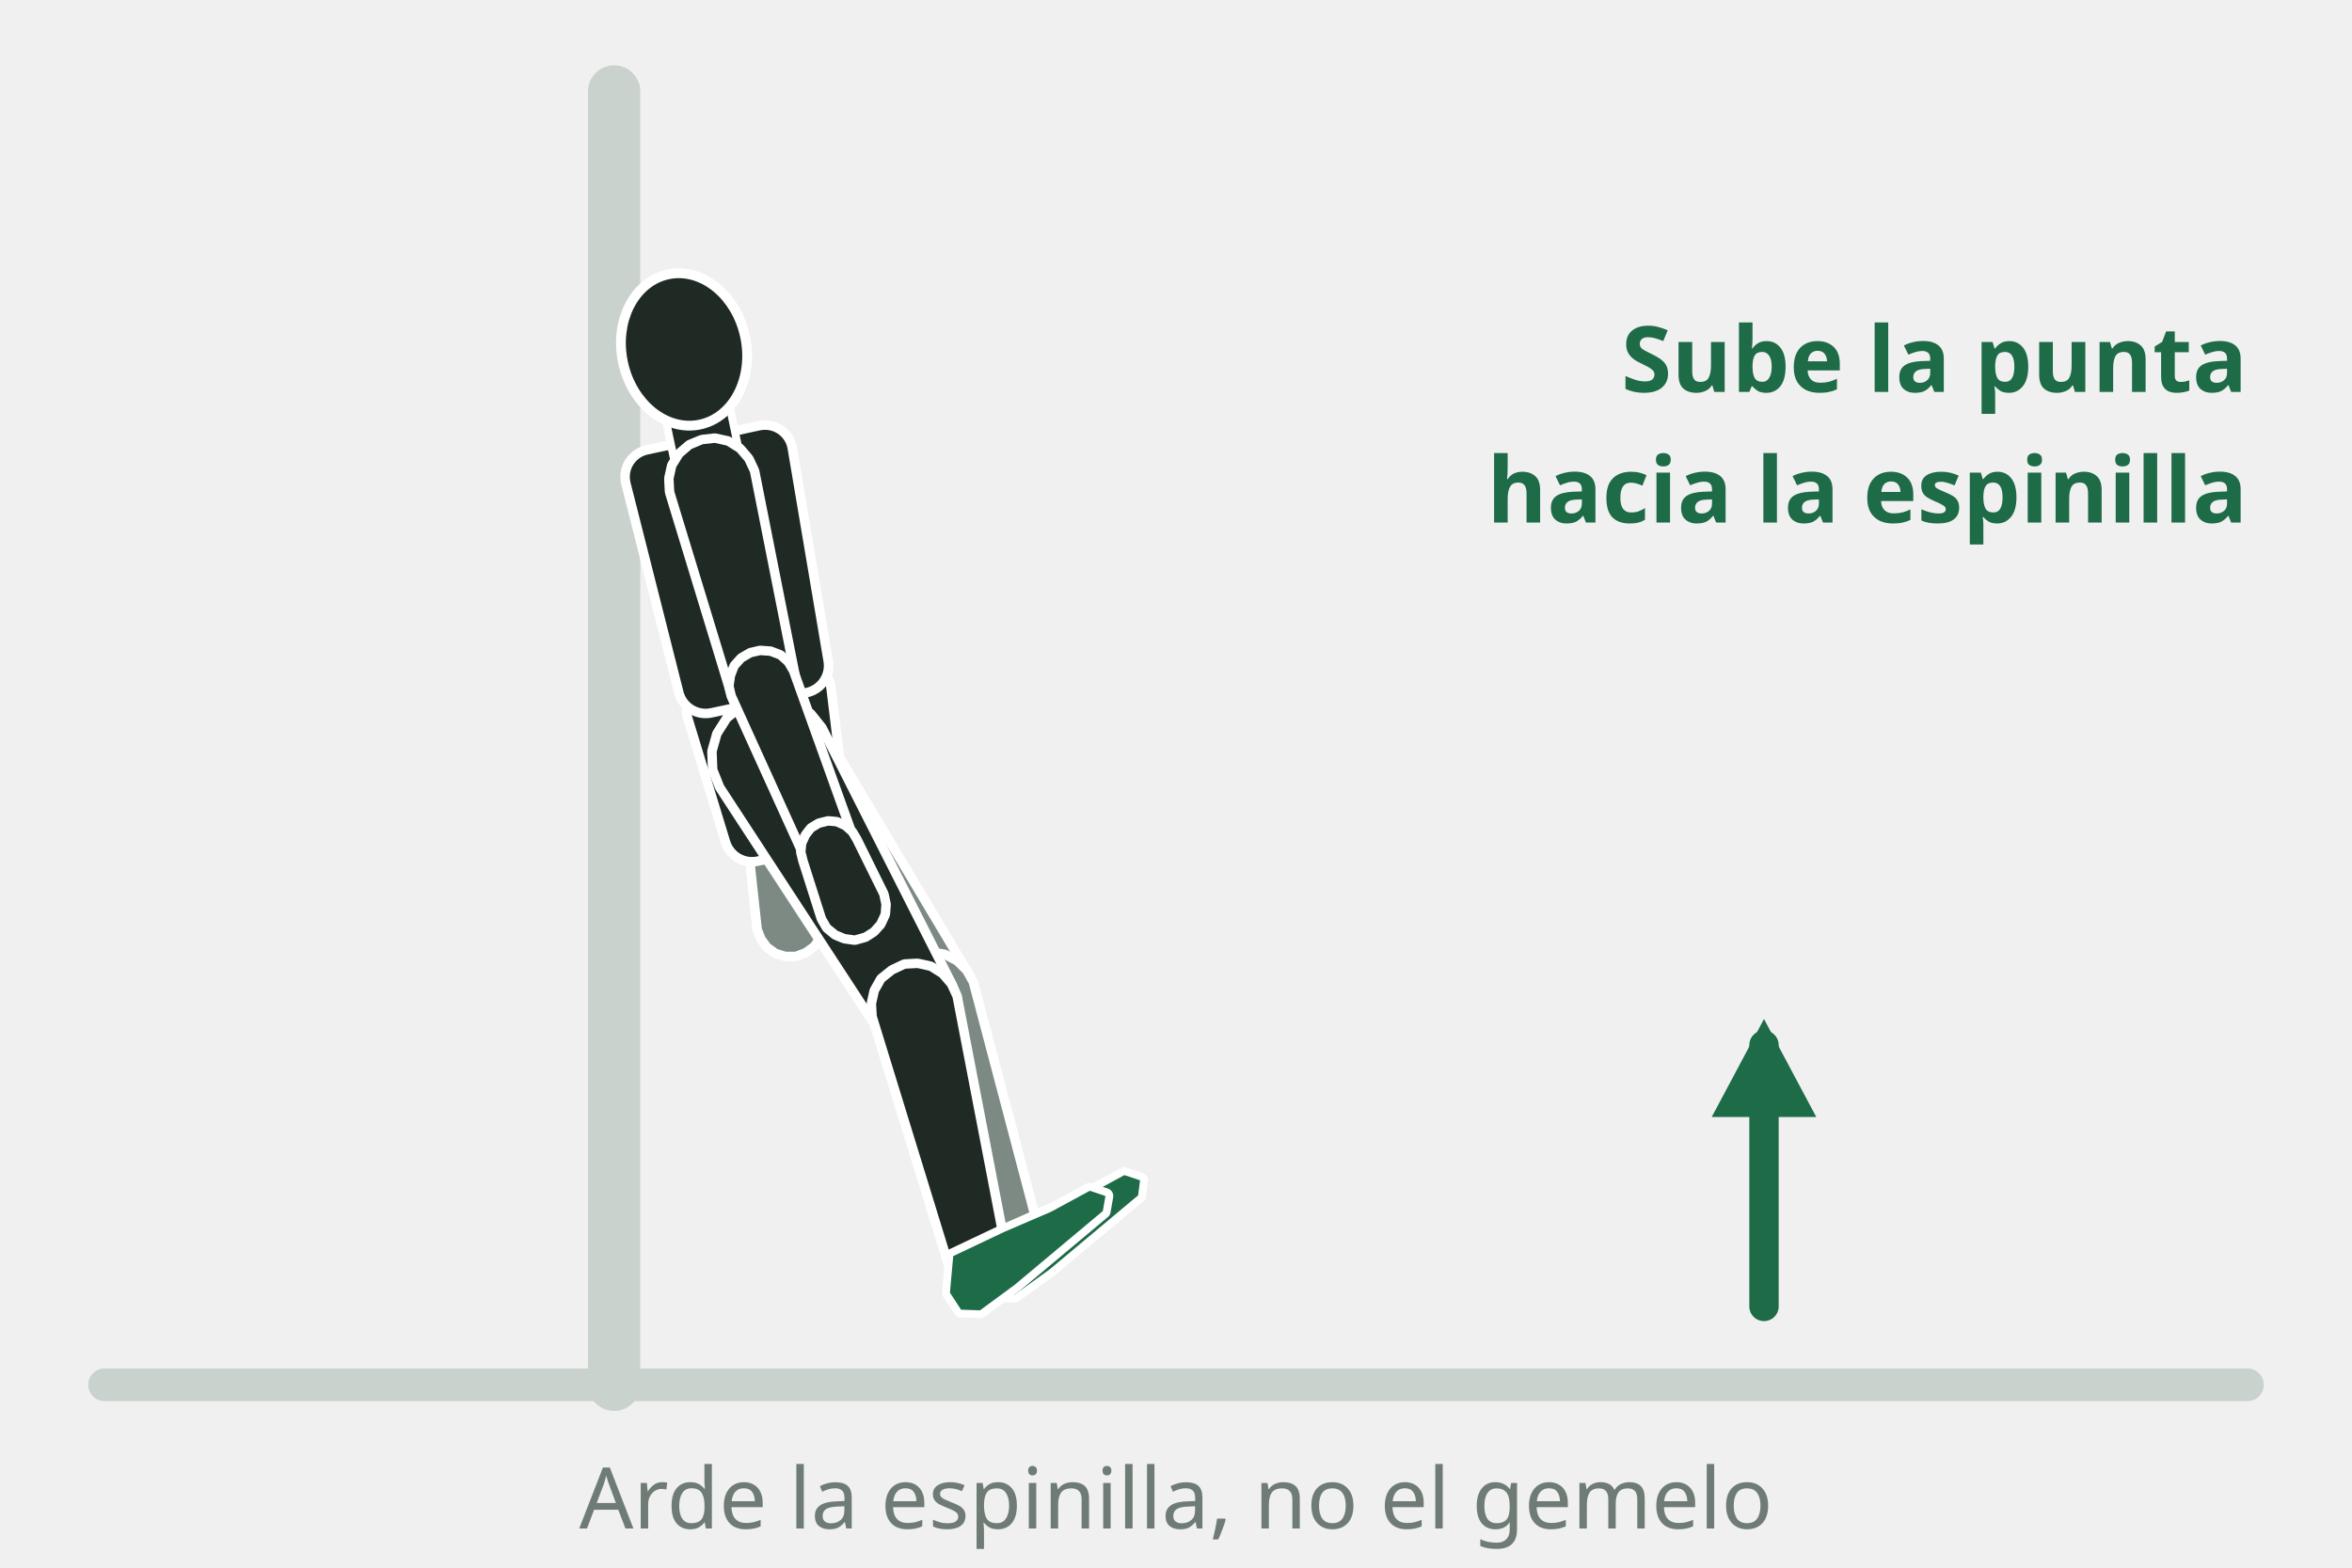
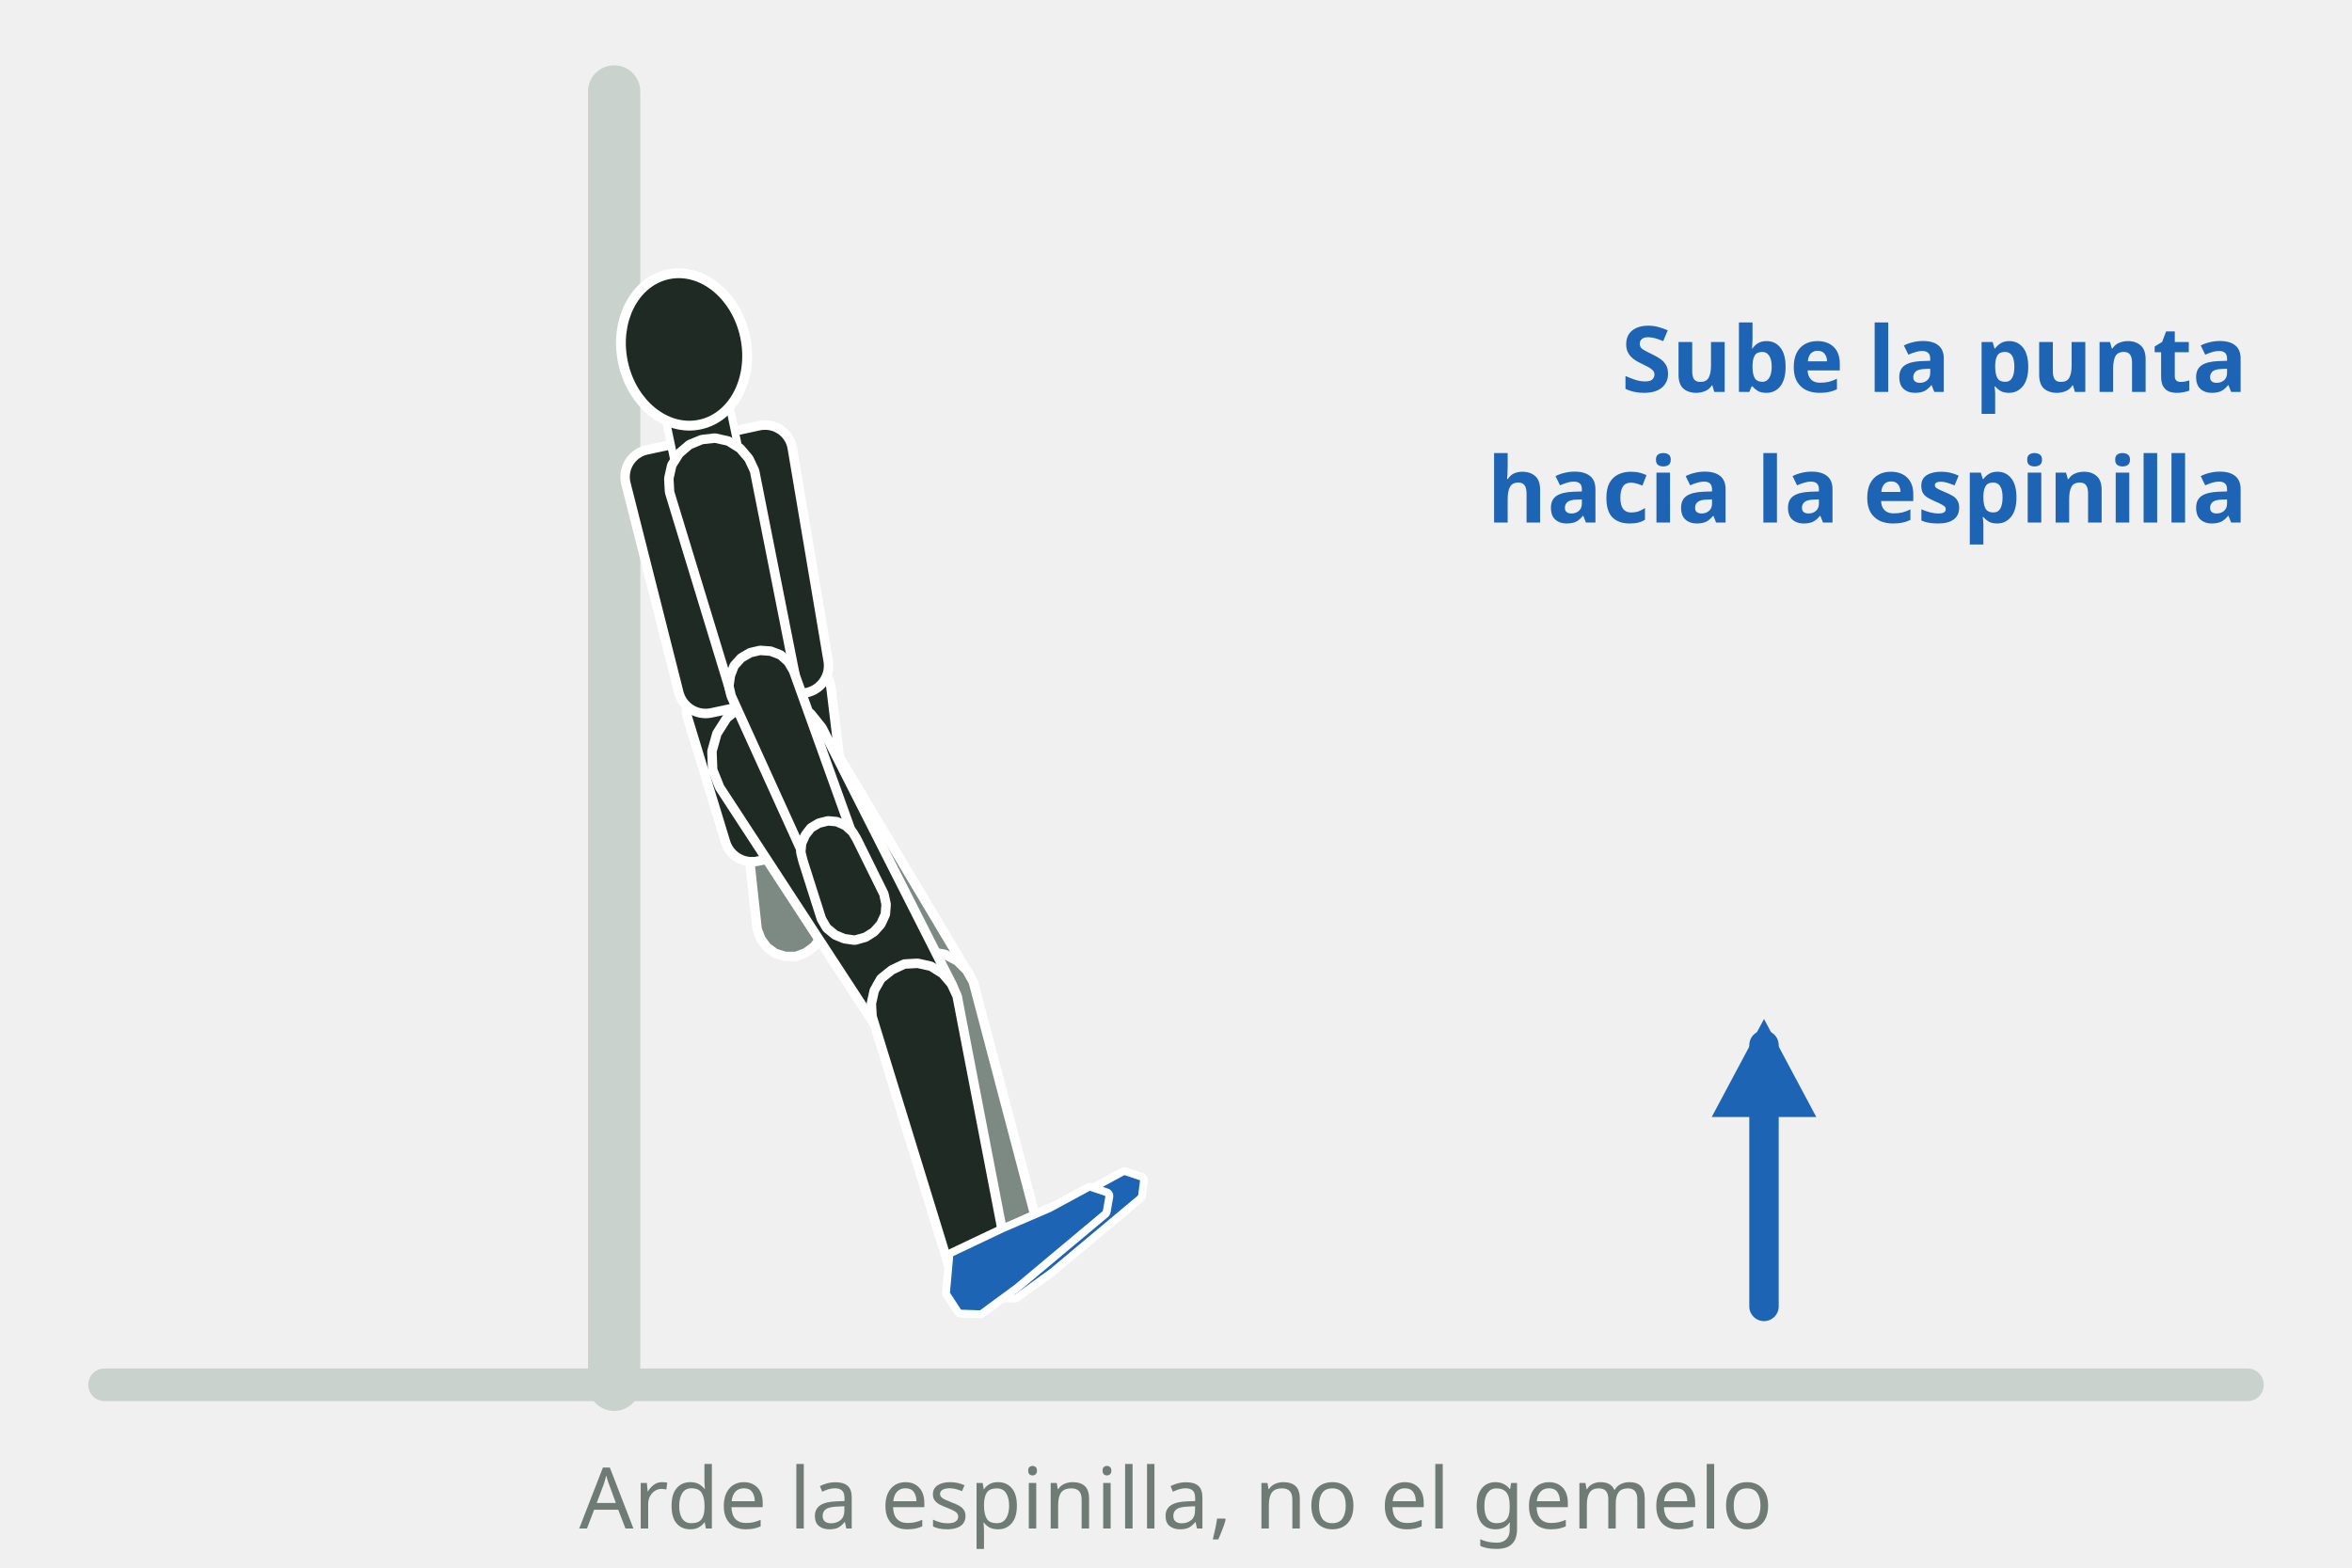
<svg xmlns="http://www.w3.org/2000/svg" viewBox="0 0 360 240" width="360" height="240" role="img" aria-label="Las puntas suben hacia las espinillas y bajan despacio">
  <style>
-     .izq { font: 700 14px system-ui, sans-serif; fill: #1E6B48; text-anchor: start }
-     .der { font: 700 14px system-ui, sans-serif; fill: #1E6B48; text-anchor: end }
-     .cen { font: 700 14px system-ui, sans-serif; fill: #1E6B48; text-anchor: middle }
+     .izq { font: 700 14px system-ui, sans-serif; fill: #1D64B5; text-anchor: start }
+     .der { font: 700 14px system-ui, sans-serif; fill: #1D64B5; text-anchor: end }
+     .cen { font: 700 14px system-ui, sans-serif; fill: #1D64B5; text-anchor: middle }
    .mal { font: 700 14px system-ui, sans-serif; fill: #c4634f; text-anchor: middle }
    .pie { font: 400 13px system-ui, sans-serif; fill: #6f7c75; text-anchor: middle }
  </style>
  <line x1="16" y1="212" x2="344" y2="212" stroke="#c9d2cc" stroke-width="5" stroke-linecap="round" />
  <line x1="94" y1="14" x2="94" y2="212" stroke="#c9d2cc" stroke-width="8" stroke-linecap="round" />
  <path d="M137.7 155.8 L138.9 157.2 L140.6 158.1 L142.4 158.4 L144.2 158.2 L145.9 157.4 L147.3 156.1 L148.2 154.5 L148.5 152.7 L148.3 150.8 L147.5 149.2 L124.9 111.3 L123.1 109.4 L120.9 108.1 L118.3 107.6 L115.7 108.0 L113.3 109.1 L111.4 110.9 L110.1 113.1 L109.6 115.7 L110.0 118.3 L111.1 120.7 Z" fill="#ffffff" stroke="#ffffff" stroke-width="2.9" stroke-linejoin="round" />
  <path d="M137.7 155.8 L138.9 157.2 L140.6 158.1 L142.4 158.4 L144.2 158.2 L145.9 157.4 L147.3 156.1 L148.2 154.5 L148.5 152.7 L148.3 150.8 L147.5 149.2 L124.9 111.3 L123.1 109.4 L120.9 108.1 L118.3 107.6 L115.7 108.0 L113.3 109.1 L111.4 110.9 L110.1 113.1 L109.6 115.7 L110.0 118.3 L111.1 120.7 Z" fill="#7c8a83" />
  <path d="M151.6 192.3 L152.2 193.4 L153.0 194.2 L154.0 194.7 L155.2 194.9 L156.3 194.7 L157.4 194.2 L158.2 193.4 L158.7 192.3 L158.9 191.2 L158.7 190.0 L148.3 150.6 L147.4 149.0 L146.1 147.7 L144.4 146.8 L142.6 146.5 L140.8 146.8 L139.1 147.7 L137.8 149.0 L137.0 150.6 L136.7 152.5 L137.0 154.3 Z" fill="#ffffff" stroke="#ffffff" stroke-width="2.9" stroke-linejoin="round" />
  <path d="M151.6 192.3 L152.2 193.4 L153.0 194.2 L154.0 194.7 L155.2 194.9 L156.3 194.7 L157.4 194.2 L158.2 193.4 L158.7 192.3 L158.9 191.2 L158.7 190.0 L148.3 150.6 L147.4 149.0 L146.1 147.7 L144.4 146.8 L142.6 146.5 L140.8 146.8 L139.1 147.7 L137.8 149.0 L137.0 150.6 L136.7 152.5 L137.0 154.3 Z" fill="#7c8a83" />
  <path d="M151.2 189.9 L159.1 186.2 L166.2 183.1 L172.1 179.9 L174.5 180.7 L174.2 183.0 L160.7 194.3 L155.3 198.2 L152.4 198.1 L150.7 195.5 Z" fill="#ffffff" stroke="#ffffff" stroke-width="2.4" stroke-linejoin="round" />
-   <path d="M151.2 189.9 L159.1 186.2 L166.2 183.1 L172.1 179.9 L174.5 180.7 L174.2 183.0 L160.7 194.3 L155.3 198.2 L152.4 198.1 L150.7 195.5 Z" fill="#1E6B48" />
+   <path d="M151.2 189.9 L159.1 186.2 L166.2 183.1 L172.1 179.9 L174.5 180.7 L174.2 183.0 L160.7 194.3 L155.3 198.2 L152.4 198.1 L150.7 195.5 Z" fill="#1D64B5" />
  <path d="M110.2 105.9 L110.7 107.2 L111.5 108.3 L112.6 109.1 L113.9 109.5 L115.3 109.5 L116.6 109.0 L117.7 108.2 L118.5 107.1 L118.9 105.7 L118.9 104.4 L114.9 72.7 L114.3 70.9 L113.1 69.4 L111.6 68.4 L109.8 67.8 L108.0 67.9 L106.2 68.5 L104.7 69.6 L103.7 71.1 L103.1 72.9 L103.2 74.7 Z" fill="#ffffff" stroke="#ffffff" stroke-width="2.9" stroke-linejoin="round" />
  <path d="M110.2 105.9 L110.7 107.2 L111.5 108.3 L112.6 109.1 L113.9 109.5 L115.3 109.5 L116.6 109.0 L117.7 108.2 L118.5 107.1 L118.9 105.7 L118.9 104.4 L114.9 72.7 L114.3 70.9 L113.1 69.4 L111.6 68.4 L109.8 67.8 L108.0 67.9 L106.2 68.5 L104.7 69.6 L103.7 71.1 L103.1 72.9 L103.2 74.7 Z" fill="#7c8a83" />
  <path d="M116.1 132.8 L116.4 133.8 L117.0 134.6 L117.9 135.2 L118.9 135.5 L119.9 135.5 L120.9 135.1 L121.7 134.5 L122.3 133.7 L122.6 132.7 L122.6 131.6 L118.9 104.4 L118.4 103.1 L117.6 102.0 L116.5 101.2 L115.2 100.8 L113.8 100.8 L112.5 101.2 L111.4 102.1 L110.6 103.2 L110.2 104.5 L110.2 105.9 Z" fill="#ffffff" stroke="#ffffff" stroke-width="2.9" stroke-linejoin="round" />
  <path d="M116.1 132.8 L116.4 133.8 L117.0 134.6 L117.9 135.2 L118.9 135.5 L119.9 135.5 L120.9 135.1 L121.7 134.5 L122.3 133.7 L122.6 132.7 L122.6 131.6 L118.9 104.4 L118.4 103.1 L117.6 102.0 L116.5 101.2 L115.2 100.8 L113.8 100.8 L112.5 101.2 L111.4 102.1 L110.6 103.2 L110.2 104.5 L110.2 105.9 Z" fill="#7c8a83" />
  <path d="M116.6 142.1 L117.1 143.4 L117.9 144.5 L119.0 145.3 L120.3 145.7 L121.7 145.7 L123.0 145.2 L124.1 144.4 L124.9 143.3 L125.3 142.0 L125.3 140.6 L123.0 131.6 L122.6 130.5 L121.9 129.5 L121.0 128.9 L119.8 128.5 L118.7 128.5 L117.6 128.9 L116.6 129.6 L116.0 130.6 L115.6 131.7 L115.6 132.9 Z" fill="#ffffff" stroke="#ffffff" stroke-width="2.9" stroke-linejoin="round" />
  <path d="M116.6 142.1 L117.1 143.4 L117.9 144.5 L119.0 145.3 L120.3 145.7 L121.7 145.7 L123.0 145.2 L124.1 144.4 L124.9 143.3 L125.3 142.0 L125.3 140.6 L123.0 131.6 L122.6 130.5 L121.9 129.5 L121.0 128.9 L119.8 128.5 L118.7 128.5 L117.6 128.9 L116.6 129.6 L116.0 130.6 L115.6 131.7 L115.6 132.9 Z" fill="#7c8a83" />
  <path d="M109.3 108.7 L115.1 127.7 L125.4 125.6 L123.0 105.8 Z" fill="#ffffff" stroke="#ffffff" stroke-width="9.9" stroke-linejoin="round" />
  <path d="M109.3 108.7 L115.1 127.7 L125.4 125.6 L123.0 105.8 Z" fill="#1f2a24" stroke="#1f2a24" stroke-width="7.0" stroke-linejoin="round" />
  <path d="M99.9 73.0 L108.0 105.0 L122.6 101.9 L117.1 69.3 Z" fill="#ffffff" stroke="#ffffff" stroke-width="9.9" stroke-linejoin="round" />
  <path d="M99.9 73.0 L108.0 105.0 L122.6 101.9 L117.1 69.3 Z" fill="#1f2a24" stroke="#1f2a24" stroke-width="7.0" stroke-linejoin="round" />
  <path d="M110.4 59.0 L109.9 57.7 L109.0 56.7 L107.9 55.9 L106.5 55.6 L105.2 55.6 L103.9 56.1 L102.8 57.0 L102.1 58.2 L101.7 59.5 L101.8 60.9 L104.6 74.2 L105.1 75.5 L106.0 76.6 L107.1 77.3 L108.5 77.7 L109.8 77.6 L111.1 77.1 L112.2 76.2 L112.9 75.1 L113.3 73.7 L113.2 72.4 Z" fill="#ffffff" stroke="#ffffff" stroke-width="2.4" stroke-linejoin="round" />
  <path d="M110.4 59.0 L109.9 57.7 L109.0 56.7 L107.9 55.9 L106.5 55.6 L105.2 55.6 L103.9 56.1 L102.8 57.0 L102.1 58.2 L101.7 59.5 L101.8 60.9 L104.6 74.2 L105.1 75.5 L106.0 76.6 L107.1 77.3 L108.5 77.7 L109.8 77.6 L111.1 77.1 L112.2 76.2 L112.9 75.1 L113.3 73.7 L113.2 72.4 Z" fill="#1f2a24" />
  <ellipse cx="104.7" cy="53.5" rx="10.3" ry="12.5" fill="#ffffff" transform="rotate(-12.0 104.7 53.5)" />
  <ellipse cx="104.7" cy="53.5" rx="8.8" ry="11.0" fill="#1f2a24" transform="rotate(-12.0 104.7 53.5)" />
  <path d="M134.9 157.1 L136.0 158.5 L137.6 159.5 L139.4 160.0 L141.2 159.9 L143.0 159.2 L144.4 158.1 L145.4 156.5 L145.9 154.7 L145.8 152.9 L145.1 151.1 L125.2 111.8 L123.6 109.8 L121.4 108.4 L118.9 107.7 L116.3 107.8 L113.8 108.8 L111.8 110.4 L110.4 112.6 L109.7 115.1 L109.8 117.7 L110.8 120.2 Z" fill="#ffffff" stroke="#ffffff" stroke-width="2.9" stroke-linejoin="round" />
  <path d="M134.9 157.1 L136.0 158.5 L137.6 159.5 L139.4 160.0 L141.2 159.9 L143.0 159.2 L144.4 158.1 L145.4 156.5 L145.9 154.7 L145.8 152.9 L145.1 151.1 L125.2 111.8 L123.6 109.8 L121.4 108.4 L118.9 107.7 L116.3 107.8 L113.8 108.8 L111.8 110.4 L110.4 112.6 L109.7 115.1 L109.8 117.7 L110.8 120.2 Z" fill="#1f2a24" />
  <path d="M146.2 194.5 L146.7 195.6 L147.4 196.5 L148.4 197.1 L149.6 197.3 L150.8 197.2 L151.8 196.8 L152.7 196.0 L153.3 195.0 L153.6 193.9 L153.5 192.7 L145.8 152.7 L145.0 151.0 L143.8 149.6 L142.2 148.6 L140.4 148.2 L138.6 148.3 L136.9 149.1 L135.4 150.3 L134.5 151.9 L134.1 153.7 L134.2 155.5 Z" fill="#ffffff" stroke="#ffffff" stroke-width="2.9" stroke-linejoin="round" />
  <path d="M146.2 194.5 L146.7 195.6 L147.4 196.5 L148.4 197.1 L149.6 197.3 L150.8 197.2 L151.8 196.8 L152.7 196.0 L153.3 195.0 L153.6 193.9 L153.5 192.7 L145.8 152.7 L145.0 151.0 L143.8 149.6 L142.2 148.6 L140.4 148.2 L138.6 148.3 L136.9 149.1 L135.4 150.3 L134.5 151.9 L134.1 153.7 L134.2 155.5 Z" fill="#1f2a24" />
  <path d="M145.9 192.3 L153.7 188.6 L160.9 185.5 L166.8 182.3 L169.2 183.1 L168.8 185.4 L155.3 196.7 L150.0 200.6 L147.1 200.5 L145.4 197.9 Z" fill="#ffffff" stroke="#ffffff" stroke-width="2.4" stroke-linejoin="round" />
-   <path d="M145.9 192.3 L153.7 188.6 L160.9 185.5 L166.8 182.3 L169.2 183.1 L168.8 185.4 L155.3 196.7 L150.0 200.6 L147.1 200.5 L145.4 197.9 Z" fill="#1E6B48" />
+   <path d="M145.9 192.3 L153.7 188.6 L160.9 185.5 L166.8 182.3 L169.2 183.1 L168.8 185.4 L155.3 196.7 L150.0 200.6 L147.1 200.5 L145.4 197.9 Z" fill="#1D64B5" />
  <path d="M112.5 105.7 L113.0 107.0 L113.9 108.0 L115.1 108.7 L116.4 109.1 L117.8 108.9 L119.1 108.4 L120.1 107.5 L120.8 106.3 L121.1 105.0 L121.0 103.6 L114.8 72.3 L114.0 70.6 L112.8 69.2 L111.2 68.2 L109.4 67.8 L107.6 68.0 L105.9 68.7 L104.5 69.9 L103.5 71.5 L103.1 73.3 L103.2 75.2 Z" fill="#ffffff" stroke="#ffffff" stroke-width="2.9" stroke-linejoin="round" />
  <path d="M112.5 105.7 L113.0 107.0 L113.9 108.0 L115.1 108.7 L116.4 109.1 L117.8 108.9 L119.1 108.4 L120.1 107.5 L120.8 106.3 L121.1 105.0 L121.0 103.6 L114.8 72.3 L114.0 70.6 L112.8 69.2 L111.2 68.2 L109.4 67.8 L107.6 68.0 L105.9 68.7 L104.5 69.9 L103.5 71.5 L103.1 73.3 L103.2 75.2 Z" fill="#1f2a24" />
  <path d="M124.0 131.4 L124.5 132.3 L125.3 133.0 L126.2 133.4 L127.3 133.5 L128.3 133.2 L129.2 132.7 L129.8 131.9 L130.2 131.0 L130.3 129.9 L130.1 128.9 L120.8 103.0 L120.1 101.8 L119.1 100.9 L117.8 100.4 L116.4 100.3 L115.1 100.6 L113.9 101.3 L113.0 102.3 L112.5 103.6 L112.3 105.0 L112.6 106.3 Z" fill="#ffffff" stroke="#ffffff" stroke-width="2.9" stroke-linejoin="round" />
  <path d="M124.0 131.4 L124.5 132.3 L125.3 133.0 L126.2 133.4 L127.3 133.5 L128.3 133.2 L129.2 132.7 L129.8 131.9 L130.2 131.0 L130.3 129.9 L130.1 128.9 L120.8 103.0 L120.1 101.8 L119.1 100.9 L117.8 100.4 L116.4 100.3 L115.1 100.6 L113.9 101.3 L113.0 102.3 L112.5 103.6 L112.3 105.0 L112.6 106.3 Z" fill="#1f2a24" />
  <path d="M126.4 140.4 L127.1 141.6 L128.2 142.5 L129.4 143.0 L130.8 143.2 L132.2 142.8 L133.3 142.1 L134.2 141.1 L134.8 139.8 L134.9 138.5 L134.6 137.1 L130.5 128.8 L129.9 127.8 L129.0 127.0 L127.9 126.5 L126.8 126.4 L125.6 126.7 L124.6 127.3 L123.9 128.2 L123.4 129.3 L123.3 130.4 L123.6 131.6 Z" fill="#ffffff" stroke="#ffffff" stroke-width="2.9" stroke-linejoin="round" />
  <path d="M126.4 140.4 L127.1 141.6 L128.2 142.5 L129.4 143.0 L130.8 143.2 L132.2 142.8 L133.3 142.1 L134.2 141.1 L134.8 139.8 L134.9 138.5 L134.6 137.1 L130.5 128.8 L129.9 127.8 L129.0 127.0 L127.9 126.5 L126.8 126.4 L125.6 126.7 L124.6 127.3 L123.9 128.2 L123.4 129.3 L123.3 130.4 L123.6 131.6 Z" fill="#1f2a24" />
-   <path d="M270 200 L270 160" stroke="#1E6B48" stroke-width="4.5" fill="none" stroke-linecap="round" />
-   <path d="M270.0 156.0 l-8 15 h16 z" fill="#1E6B48" transform="rotate(0 270.0 156.0)" />
+   <path d="M270 200 L270 160" stroke="#1D64B5" stroke-width="4.5" fill="none" stroke-linecap="round" />
+   <path d="M270.0 156.0 l-8 15 h16 z" fill="#1D64B5" transform="rotate(0 270.0 156.0)" />
  <text class="der" x="344" y="60">Sube la punta</text>
  <text class="der" x="344" y="80">hacia la espinilla</text>
  <text class="pie" x="180" y="234">Arde la espinilla, no el gemelo</text>
</svg>
